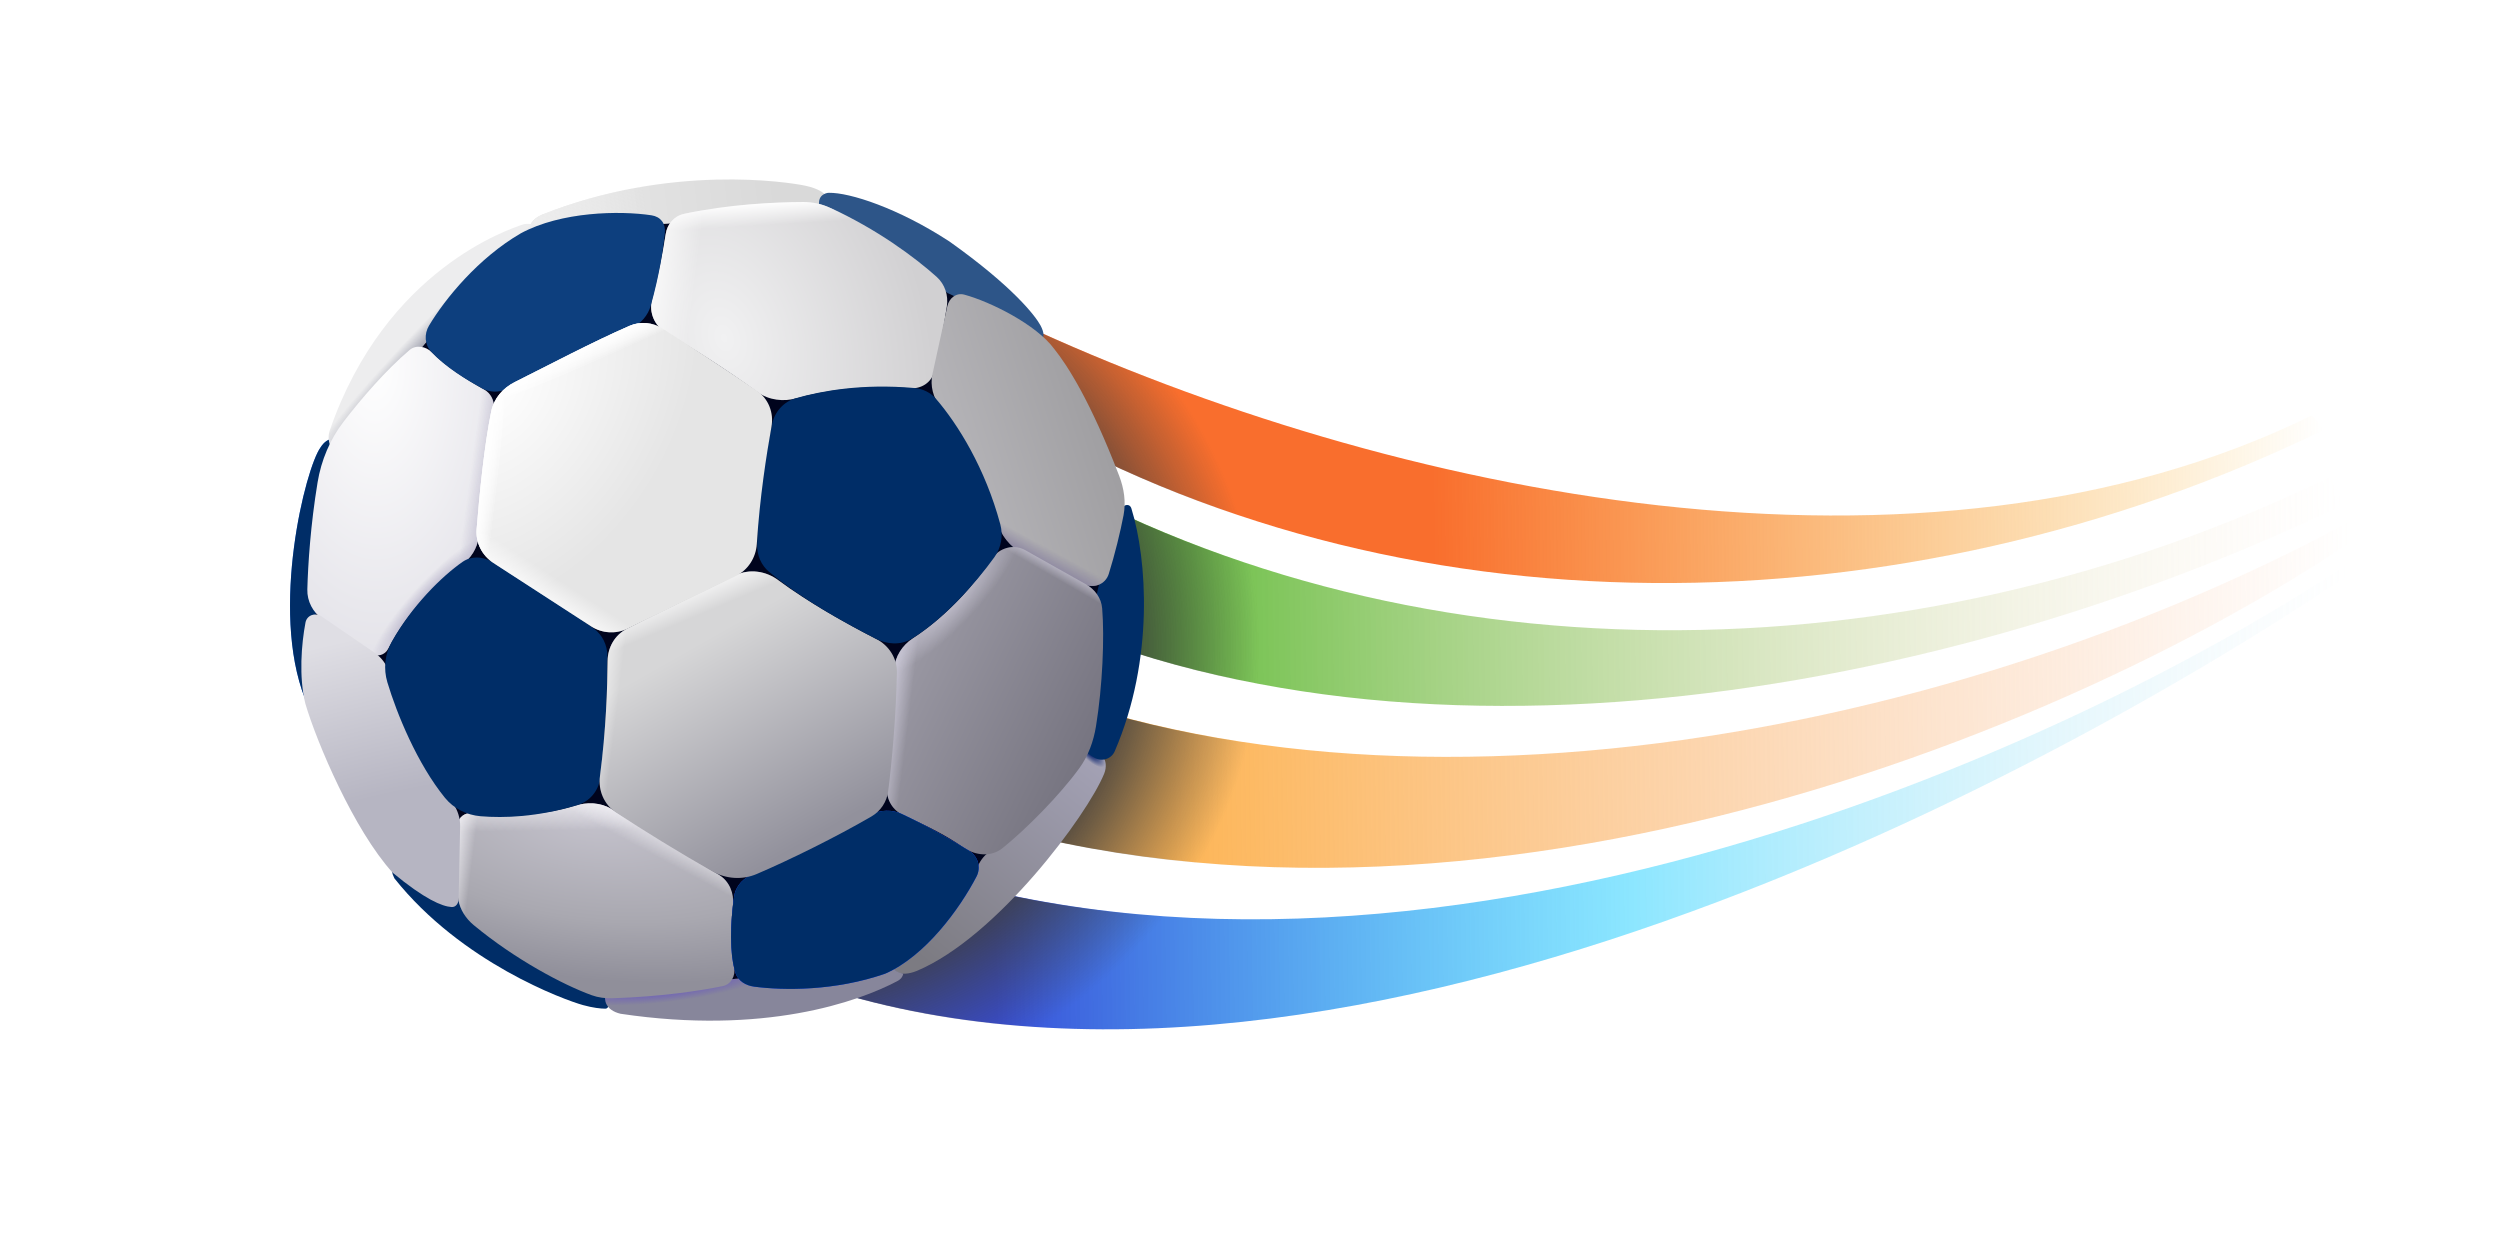
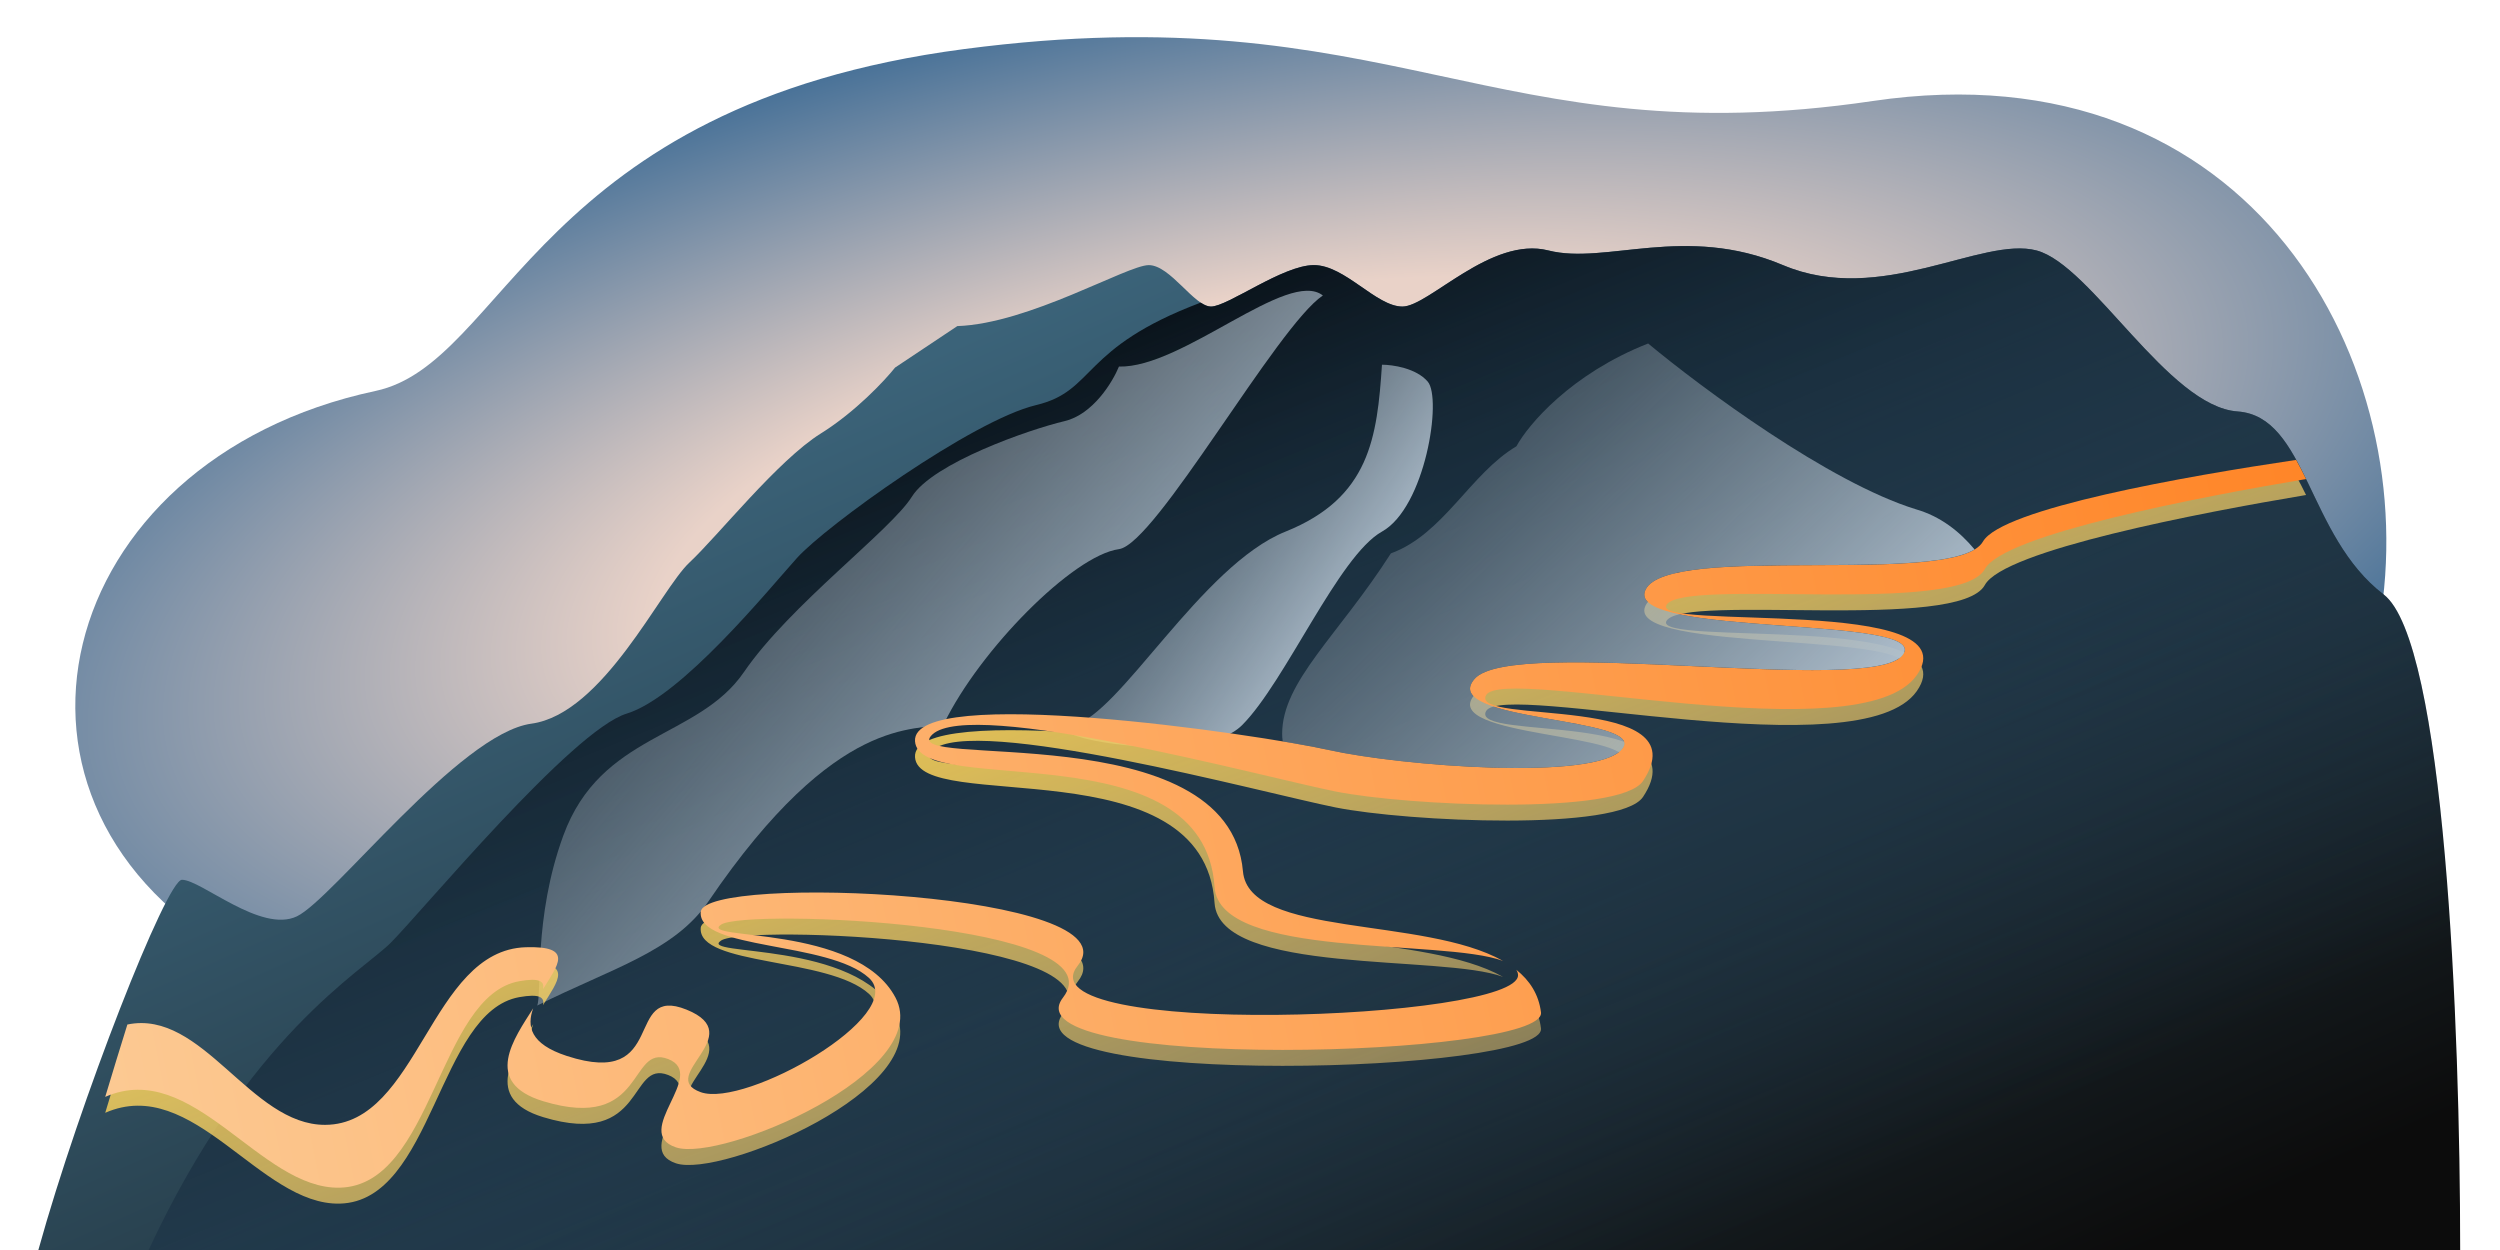
<svg xmlns="http://www.w3.org/2000/svg" viewBox="0 0 240 120" fill="none">
-   <path d="M97.896 31.01C133.475 47.543 184.613 58.209 221.917 39.888C222.099 40.053 222.295 40.26 222.499 40.505C222.686 40.732 222.878 40.991 223.069 41.281C182.531 60.97 133.849 61.378 96.929 39.416L97.896 31.01Z" fill="url(#paint0_linear_10625_35002)" />
-   <path d="M225.424 54.126C225.377 54.526 225.316 54.936 225.231 55.355C193.06 76.904 120.324 114.795 70.48 91.497L77.355 79.461C126.898 102.516 193.33 75.336 225.424 54.126Z" fill="url(#paint1_linear_10625_35002)" />
-   <path d="M97.479 43.946C134.399 65.908 183.081 65.5 223.619 45.812C224.085 46.518 224.543 47.41 224.894 48.47C184.531 67.93 129.174 76.725 92.324 55.339L97.479 43.946Z" fill="url(#paint2_linear_10625_35002)" />
-   <path d="M225.331 50.21C225.437 50.816 225.505 51.46 225.522 52.141C193.969 73.192 130.318 96.911 80.504 73.844L87.878 60.851C124.9 81.728 183.004 72.892 225.331 50.21Z" fill="url(#paint3_linear_10625_35002)" />
-   <path d="M225.239 55.376C193.068 76.925 120.332 114.817 70.488 91.519L77.362 79.485C126.905 102.539 193.338 75.36 225.433 54.15C225.385 54.549 225.324 54.958 225.239 55.376ZM225.338 50.233C225.445 50.839 225.515 51.482 225.532 52.162C193.979 73.213 130.326 96.936 80.512 73.869L87.886 60.874C124.907 81.752 183.011 72.914 225.338 50.233ZM97.487 43.972C134.407 65.934 183.092 65.522 223.63 45.834C224.096 46.54 224.551 47.434 224.901 48.493C184.539 67.952 129.184 76.748 92.335 55.362L97.487 43.972ZM97.906 31.032C133.484 47.566 184.622 58.233 221.926 39.911C222.108 40.077 222.304 40.284 222.508 40.529C222.694 40.755 222.888 41.014 223.08 41.304C182.542 60.993 133.857 61.4 96.937 39.438L97.906 31.032Z" fill="url(#paint4_radial_10625_35002)" />
-   <path d="M29.262 52.483C26.599 74.177 42.026 93.923 63.72 96.587C85.413 99.251 105.159 83.823 107.823 62.13C110.487 40.435 95.06 20.69 73.366 18.026C51.672 15.362 31.926 30.79 29.262 52.483Z" fill="#00041D" />
-   <path d="M77.328 17.832C78.563 18.101 79.088 18.52 79.197 18.695C78.696 18.965 78.65 19.579 78.689 19.852L64.106 21.475L50.848 22.236C50.79 21.717 50.969 21.056 52.048 20.604C64.355 15.678 75.785 17.496 77.328 17.832Z" fill="url(#paint5_linear_10625_35002)" />
-   <path d="M77.328 17.832C78.563 18.101 79.088 18.52 79.197 18.695C78.696 18.965 78.65 19.579 78.689 19.852L64.106 21.475L50.848 22.236C50.79 21.717 50.969 21.056 52.048 20.604C64.355 15.678 75.785 17.496 77.328 17.832Z" fill="url(#paint6_radial_10625_35002)" />
-   <path d="M105.998 74.281C106.283 73.584 106.104 73.058 106.033 72.907L104.352 72.299C101.47 75.317 95.56 81.444 94.97 81.8C94.38 82.157 93.996 82.851 93.877 83.153L85.641 92.65C85.73 93.116 86.329 93.88 88.011 93.209C95.723 89.962 104.377 78.25 105.998 74.281Z" fill="url(#paint7_linear_10625_35002)" />
-   <path d="M105.998 74.281C106.283 73.584 106.104 73.058 106.033 72.907L104.352 72.299C101.47 75.317 95.56 81.444 94.97 81.8C94.38 82.157 93.996 82.851 93.877 83.153L85.641 92.65C85.73 93.116 86.329 93.88 88.011 93.209C95.723 89.962 104.377 78.25 105.998 74.281Z" fill="url(#paint8_radial_10625_35002)" />
-   <path d="M99.89 31.244C100.271 31.954 100.174 32.307 100.137 32.408L90.983 28.139L78.655 19.738C78.463 18.759 79.273 18.506 79.573 18.51C81.565 18.475 86.232 19.974 91.152 23.187C97.274 27.534 99.414 30.357 99.89 31.244Z" fill="#2D5588" />
-   <path d="M58.374 96.406L58.031 95.559L38.081 82.517C37.7 82.771 37.35 83.305 37.86 84.319C44.3 92.423 54.221 96.006 55.966 96.488C56.932 96.755 57.66 96.831 58.108 96.833C58.331 96.834 58.458 96.613 58.374 96.406Z" fill="#002D67" />
-   <path d="M30.772 42.955C31.137 42.365 31.579 42.176 31.785 42.152L30.526 56.869L29.276 67.052C25.911 58.521 29.339 44.899 30.772 42.955Z" fill="url(#paint9_linear_10625_35002)" />
-   <path d="M30.772 42.955C31.137 42.365 31.579 42.176 31.785 42.152L30.526 56.869L29.276 67.052C25.911 58.521 29.339 44.899 30.772 42.955Z" fill="#002D67" />
-   <path d="M50.045 21.6C50.823 21.305 51.406 21.67 51.667 21.799L42.081 31.471L31.998 43.3C31.396 42.485 31.531 41.674 31.654 41.332C37.029 25.755 49.074 21.968 50.045 21.6Z" fill="#EDEDEE" />
-   <path d="M50.045 21.6C50.823 21.305 51.406 21.67 51.667 21.799L42.081 31.471L31.998 43.3C31.396 42.485 31.531 41.674 31.654 41.332C37.029 25.755 49.074 21.968 50.045 21.6Z" fill="url(#paint10_radial_10625_35002)" />
-   <path d="M107.014 72.119C110.836 63.262 110.104 53.624 108.616 48.819C108.421 48.188 107.64 48.517 107.461 49.153L105.54 55.989C105.324 56.756 105.195 57.544 105.155 58.34L104.446 72.346L105.003 72.705C105.718 73.164 106.677 72.9 107.014 72.119Z" fill="#002D67" />
-   <path d="M79.634 19.927C84.187 21.988 87.851 24.726 89.922 26.582C90.711 27.29 91.056 28.352 90.898 29.401C90.545 31.734 90.065 34.087 89.673 35.695C89.419 36.735 88.428 37.35 87.36 37.272C82.689 36.929 78.913 37.544 76.524 38.223C75.231 38.59 73.801 38.43 72.716 37.637C69.75 35.472 66.313 33.305 63.931 31.922C62.842 31.29 62.287 30.01 62.596 28.79C63.201 26.391 63.617 24.374 63.911 22.453C64.055 21.513 64.73 20.73 65.66 20.531C69.954 19.613 74.395 19.402 77.109 19.393C77.98 19.39 78.841 19.568 79.634 19.927Z" fill="url(#paint11_radial_10625_35002)" />
-   <path d="M79.634 19.927C84.187 21.988 87.851 24.726 89.922 26.582C90.711 27.29 91.056 28.352 90.898 29.401C90.545 31.734 90.065 34.087 89.673 35.695C89.419 36.735 88.428 37.35 87.36 37.272C82.689 36.929 78.913 37.544 76.524 38.223C75.231 38.59 73.801 38.43 72.716 37.637C69.75 35.472 66.313 33.305 63.931 31.922C62.842 31.29 62.287 30.01 62.596 28.79C63.201 26.391 63.617 24.374 63.911 22.453C64.055 21.513 64.73 20.73 65.66 20.531C69.954 19.613 74.395 19.402 77.109 19.393C77.98 19.39 78.841 19.568 79.634 19.927Z" fill="url(#paint12_linear_10625_35002)" />
-   <path d="M79.634 19.927C84.187 21.988 87.851 24.726 89.922 26.582C90.711 27.29 91.056 28.352 90.898 29.401C90.545 31.734 90.065 34.087 89.673 35.695C89.419 36.735 88.428 37.35 87.36 37.272C82.689 36.929 78.913 37.544 76.524 38.223C75.231 38.59 73.801 38.43 72.716 37.637C69.75 35.472 66.313 33.305 63.931 31.922C62.842 31.29 62.287 30.01 62.596 28.79C63.201 26.391 63.617 24.374 63.911 22.453C64.055 21.513 64.73 20.73 65.66 20.531C69.954 19.613 74.395 19.402 77.109 19.393C77.98 19.39 78.841 19.568 79.634 19.927Z" fill="url(#paint13_linear_10625_35002)" />
-   <path d="M107.447 45.695C104.722 38.568 102.463 35.055 101.198 33.488C99.476 31.147 95.071 28.965 92.576 28.286C91.799 28.074 91.115 28.618 90.942 29.404L89.515 35.917C89.271 37.029 89.587 38.181 90.276 39.087C93.247 42.995 94.916 47.513 95.696 50.078C96.09 51.371 96.954 52.493 98.161 53.101L104.056 56.066C104.993 56.538 106.129 56.099 106.442 55.097C107.026 53.23 107.557 51.054 107.861 49.46C108.103 48.192 107.908 46.901 107.447 45.695Z" fill="url(#paint14_linear_10625_35002)" />
-   <path d="M107.447 45.695C104.722 38.568 102.463 35.055 101.198 33.488C99.476 31.147 95.071 28.965 92.576 28.286C91.799 28.074 91.115 28.618 90.942 29.404L89.515 35.917C89.271 37.029 89.587 38.181 90.276 39.087C93.247 42.995 94.916 47.513 95.696 50.078C96.09 51.371 96.954 52.493 98.161 53.101L104.056 56.066C104.993 56.538 106.129 56.099 106.442 55.097C107.026 53.23 107.557 51.054 107.861 49.46C108.103 48.192 107.908 46.901 107.447 45.695Z" fill="url(#paint15_linear_10625_35002)" />
-   <path d="M59.568 97.321C73.333 99.377 82.388 96.182 86.162 94.175C86.578 93.963 86.712 93.597 86.712 93.462C86.177 93.377 85.863 93.102 85.794 92.996L70.584 93.969L58.159 95.49C57.984 95.924 58.071 96.962 59.568 97.321Z" fill="#87869B" />
-   <path d="M59.568 97.321C73.333 99.377 82.388 96.182 86.162 94.175C86.578 93.963 86.712 93.597 86.712 93.462C86.177 93.377 85.863 93.102 85.794 92.996L70.584 93.969L58.159 95.49C57.984 95.924 58.071 96.962 59.568 97.321Z" fill="url(#paint16_radial_10625_35002)" />
-   <path d="M45.942 51.576L47.395 39.182C47.481 38.444 47.097 37.733 46.447 37.374C43.926 35.98 42.38 34.75 41.459 33.822C40.882 33.241 39.939 33.071 39.316 33.601C37.005 35.565 34.664 38.295 32.987 40.478C31.678 42.181 30.837 44.188 30.488 46.307C29.82 50.362 29.57 54.12 29.504 56.583C29.473 57.724 30.039 58.789 30.972 59.446L35.621 62.724C36.173 63.113 36.943 62.897 37.252 62.296C39.321 58.282 42.278 55.696 44.322 54.228C45.2 53.596 45.816 52.651 45.942 51.576Z" fill="url(#paint17_radial_10625_35002)" />
-   <path d="M45.942 51.576L47.395 39.182C47.481 38.444 47.097 37.733 46.447 37.374C43.926 35.98 42.38 34.75 41.459 33.822C40.882 33.241 39.939 33.071 39.316 33.601C37.005 35.565 34.664 38.295 32.987 40.478C31.678 42.181 30.837 44.188 30.488 46.307C29.82 50.362 29.57 54.12 29.504 56.583C29.473 57.724 30.039 58.789 30.972 59.446L35.621 62.724C36.173 63.113 36.943 62.897 37.252 62.296C39.321 58.282 42.278 55.696 44.322 54.228C45.2 53.596 45.816 52.651 45.942 51.576Z" fill="url(#paint18_radial_10625_35002)" />
-   <path d="M45.942 51.576L47.395 39.182C47.481 38.444 47.097 37.733 46.447 37.374C43.926 35.98 42.38 34.75 41.459 33.822C40.882 33.241 39.939 33.071 39.316 33.601C37.005 35.565 34.664 38.295 32.987 40.478C31.678 42.181 30.837 44.188 30.488 46.307C29.82 50.362 29.57 54.12 29.504 56.583C29.473 57.724 30.039 58.789 30.972 59.446L35.621 62.724C36.173 63.113 36.943 62.897 37.252 62.296C39.321 58.282 42.278 55.696 44.322 54.228C45.2 53.596 45.816 52.651 45.942 51.576Z" fill="url(#paint19_linear_10625_35002)" />
-   <path d="M70.478 92.886C70.099 90.842 70.16 88.627 70.362 86.919C70.498 85.771 70.02 84.601 69.034 83.997L58.685 77.66C57.633 77.016 56.329 76.991 55.153 77.362C51.734 78.441 47.607 78.371 45.371 78.059C44.703 77.965 44.021 78.421 43.954 79.093C43.625 82.427 43.731 84.728 43.999 86.35C44.161 87.323 44.712 88.177 45.471 88.806C49.454 92.109 54.051 94.537 56.794 95.538C57.439 95.773 58.125 95.854 58.811 95.832C63.438 95.686 67.193 95.118 69.389 94.665C70.183 94.502 70.627 93.683 70.478 92.886Z" fill="url(#paint20_radial_10625_35002)" />
-   <path d="M70.478 92.886C70.099 90.842 70.16 88.627 70.362 86.919C70.498 85.771 70.02 84.601 69.034 83.997L58.685 77.66C57.633 77.016 56.329 76.991 55.153 77.362C51.734 78.441 47.607 78.371 45.371 78.059C44.703 77.965 44.021 78.421 43.954 79.093C43.625 82.427 43.731 84.728 43.999 86.35C44.161 87.323 44.712 88.177 45.471 88.806C49.454 92.109 54.051 94.537 56.794 95.538C57.439 95.773 58.125 95.854 58.811 95.832C63.438 95.686 67.193 95.118 69.389 94.665C70.183 94.502 70.627 93.683 70.478 92.886Z" fill="url(#paint21_linear_10625_35002)" />
-   <path d="M70.478 92.886C70.099 90.842 70.16 88.627 70.362 86.919C70.498 85.771 70.02 84.601 69.034 83.997L58.685 77.66C57.633 77.016 56.329 76.991 55.153 77.362C51.734 78.441 47.607 78.371 45.371 78.059C44.703 77.965 44.021 78.421 43.954 79.093C43.625 82.427 43.731 84.728 43.999 86.35C44.161 87.323 44.712 88.177 45.471 88.806C49.454 92.109 54.051 94.537 56.794 95.538C57.439 95.773 58.125 95.854 58.811 95.832C63.438 95.686 67.193 95.118 69.389 94.665C70.183 94.502 70.627 93.683 70.478 92.886Z" fill="url(#paint22_linear_10625_35002)" />
-   <path d="M70.478 92.886C70.099 90.842 70.16 88.627 70.362 86.919C70.498 85.771 70.02 84.601 69.034 83.997L58.685 77.66C57.633 77.016 56.329 76.991 55.153 77.362C51.734 78.441 47.607 78.371 45.371 78.059C44.703 77.965 44.021 78.421 43.954 79.093C43.625 82.427 43.731 84.728 43.999 86.35C44.161 87.323 44.712 88.177 45.471 88.806C49.454 92.109 54.051 94.537 56.794 95.538C57.439 95.773 58.125 95.854 58.811 95.832C63.438 95.686 67.193 95.118 69.389 94.665C70.183 94.502 70.627 93.683 70.478 92.886Z" fill="url(#paint23_linear_10625_35002)" />
-   <path d="M98.43 52.816L104.215 56.071C105.092 56.565 105.727 57.408 105.809 58.411C106.036 61.193 105.849 65.824 105.216 69.718C104.98 71.167 104.477 72.565 103.612 73.753C101.714 76.358 98.567 79.545 96.25 81.414C95.149 82.304 93.643 82.153 92.478 81.349C90.818 80.203 89.229 79.387 86.754 78.283C85.727 77.826 85.082 76.784 85.15 75.662L85.84 64.253C85.913 63.029 86.624 61.945 87.647 61.268C91.208 58.914 93.678 55.91 95.235 53.623C95.945 52.579 97.33 52.197 98.43 52.816Z" fill="url(#paint24_linear_10625_35002)" />
-   <path d="M98.43 52.816L104.215 56.071C105.092 56.565 105.727 57.408 105.809 58.411C106.036 61.193 105.849 65.824 105.216 69.718C104.98 71.167 104.477 72.565 103.612 73.753C101.714 76.358 98.567 79.545 96.25 81.414C95.149 82.304 93.643 82.153 92.478 81.349C90.818 80.203 89.229 79.387 86.754 78.283C85.727 77.826 85.082 76.784 85.15 75.662L85.84 64.253C85.913 63.029 86.624 61.945 87.647 61.268C91.208 58.914 93.678 55.91 95.235 53.623C95.945 52.579 97.33 52.197 98.43 52.816Z" fill="url(#paint25_linear_10625_35002)" />
-   <path d="M98.43 52.816L104.215 56.071C105.092 56.565 105.727 57.408 105.809 58.411C106.036 61.193 105.849 65.824 105.216 69.718C104.98 71.167 104.477 72.565 103.612 73.753C101.714 76.358 98.567 79.545 96.25 81.414C95.149 82.304 93.643 82.153 92.478 81.349C90.818 80.203 89.229 79.387 86.754 78.283C85.727 77.826 85.082 76.784 85.15 75.662L85.84 64.253C85.913 63.029 86.624 61.945 87.647 61.268C91.208 58.914 93.678 55.91 95.235 53.623C95.945 52.579 97.33 52.197 98.43 52.816Z" fill="url(#paint26_radial_10625_35002)" />
-   <path d="M98.43 52.816L104.215 56.071C105.092 56.565 105.727 57.408 105.809 58.411C106.036 61.193 105.849 65.824 105.216 69.718C104.98 71.167 104.477 72.565 103.612 73.753C101.714 76.358 98.567 79.545 96.25 81.414C95.149 82.304 93.643 82.153 92.478 81.349C90.818 80.203 89.229 79.387 86.754 78.283C85.727 77.826 85.082 76.784 85.15 75.662L85.84 64.253C85.913 63.029 86.624 61.945 87.647 61.268C91.208 58.914 93.678 55.91 95.235 53.623C95.945 52.579 97.33 52.197 98.43 52.816Z" fill="url(#paint27_linear_10625_35002)" />
-   <path d="M37.374 64.564C39.153 69.877 41.873 74.66 43.524 77.168C43.95 77.814 44.19 78.568 44.174 79.341L44.03 86.302C44.022 86.714 43.767 87.102 43.355 87.076C42.443 87.019 40.776 86.33 37.704 83.789C33.988 79.7 30.413 71.289 29.313 67.546C28.678 64.988 28.935 61.832 29.326 59.767C29.46 59.057 30.269 58.765 30.865 59.173L35.959 62.661C36.628 63.12 37.116 63.794 37.374 64.564Z" fill="url(#paint28_radial_10625_35002)" />
-   <path d="M47.203 53.915C50.382 55.725 54.659 58.61 57.002 60.338C57.831 60.949 58.3 61.916 58.303 62.946C58.316 67.38 58.01 71.837 57.606 74.753C57.438 75.961 56.584 76.951 55.415 77.297C51.538 78.447 48.386 78.544 46.149 78.36C44.807 78.249 43.556 77.626 42.708 76.58C40.059 73.318 38.095 68.53 37.187 65.498C36.797 64.194 36.945 62.796 37.611 61.609C39.55 58.153 42.415 55.325 44.404 53.941C45.242 53.359 46.316 53.411 47.203 53.915Z" fill="#002D67" />
-   <path d="M86.582 78.144C88.988 79.282 91.384 80.654 93.026 81.669C93.876 82.193 94.207 83.254 93.748 84.14C92.134 87.247 88.833 91.782 84.983 93.47C80.173 95.144 75.251 95.091 72.403 94.719C71.612 94.615 70.875 94.192 70.621 93.435C69.993 91.565 70.128 88.476 70.468 86.088C70.591 85.22 71.157 84.488 71.94 84.093L83.593 78.21C84.53 77.737 85.632 77.695 86.582 78.144Z" fill="url(#paint29_radial_10625_35002)" />
-   <path d="M86.582 78.144C88.988 79.282 91.384 80.654 93.026 81.669C93.876 82.193 94.207 83.254 93.748 84.14C92.134 87.247 88.833 91.782 84.983 93.47C80.173 95.144 75.251 95.091 72.403 94.719C71.612 94.615 70.875 94.192 70.621 93.435C69.993 91.565 70.128 88.476 70.468 86.088C70.591 85.22 71.157 84.488 71.94 84.093L83.593 78.21C84.53 77.737 85.632 77.695 86.582 78.144Z" fill="#002D67" />
-   <path d="M74.722 55.698C77.542 57.796 81.331 59.916 84.118 61.34C85.336 61.963 86.134 63.199 86.106 64.567C86.016 68.903 85.611 73.284 85.264 75.966C85.133 76.98 84.539 77.868 83.656 78.382C80.289 80.342 75.824 82.547 72.644 83.906C71.257 84.499 69.683 84.384 68.371 83.641C65.355 81.932 61.778 79.736 59.123 77.986C57.979 77.232 57.418 75.871 57.597 74.513C58.183 70.07 58.309 65.979 58.331 63.439C58.343 62.138 59.04 60.942 60.201 60.354C62.924 58.975 67.353 56.833 70.611 55.231C71.942 54.577 73.533 54.813 74.722 55.698Z" fill="url(#paint30_linear_10625_35002)" />
-   <path d="M74.722 55.698C77.542 57.796 81.331 59.916 84.118 61.34C85.336 61.963 86.134 63.199 86.106 64.567C86.016 68.903 85.611 73.284 85.264 75.966C85.133 76.98 84.539 77.868 83.656 78.382C80.289 80.342 75.824 82.547 72.644 83.906C71.257 84.499 69.683 84.384 68.371 83.641C65.355 81.932 61.778 79.736 59.123 77.986C57.979 77.232 57.418 75.871 57.597 74.513C58.183 70.07 58.309 65.979 58.331 63.439C58.343 62.138 59.04 60.942 60.201 60.354C62.924 58.975 67.353 56.833 70.611 55.231C71.942 54.577 73.533 54.813 74.722 55.698Z" fill="url(#paint31_linear_10625_35002)" />
-   <path d="M74.722 55.698C77.542 57.796 81.331 59.916 84.118 61.34C85.336 61.963 86.134 63.199 86.106 64.567C86.016 68.903 85.611 73.284 85.264 75.966C85.133 76.98 84.539 77.868 83.656 78.382C80.289 80.342 75.824 82.547 72.644 83.906C71.257 84.499 69.683 84.384 68.371 83.641C65.355 81.932 61.778 79.736 59.123 77.986C57.979 77.232 57.418 75.871 57.597 74.513C58.183 70.07 58.309 65.979 58.331 63.439C58.343 62.138 59.04 60.942 60.201 60.354C62.924 58.975 67.353 56.833 70.611 55.231C71.942 54.577 73.533 54.813 74.722 55.698Z" fill="url(#paint32_linear_10625_35002)" />
-   <path d="M96.026 50.323C94.584 44.946 91.947 40.712 89.848 38.281C89.328 37.678 88.586 37.321 87.793 37.251C82.711 36.799 78.846 37.538 76.405 38.225C75.226 38.557 74.359 39.546 74.107 40.745C72.944 46.284 72.728 49.698 72.686 52.33C72.67 53.315 73.076 54.266 73.832 54.897C76.935 57.489 80.788 59.62 84.03 61.297C85.141 61.871 86.461 61.967 87.528 61.317C90.529 59.489 93.623 56.049 95.464 53.486C96.121 52.571 96.318 51.411 96.026 50.323Z" fill="#002D67" />
-   <path d="M62.47 29.348C63.315 26.356 63.685 23.824 63.828 22.348C63.915 21.457 63.425 20.802 62.54 20.668C59.512 20.209 53.872 20.299 49.997 22.399C45.909 24.775 42.727 28.68 41.187 31.258C40.703 32.07 40.761 33.092 41.406 33.783C42.787 35.261 44.758 36.443 46.233 37.263C46.997 37.688 47.923 37.705 48.709 37.321L60.669 31.468C61.54 31.042 62.207 30.281 62.47 29.348Z" fill="#0D3F7E" />
-   <path d="M72.652 52.233C72.942 47.667 73.59 43.61 74.062 40.959C74.297 39.639 73.785 38.299 72.685 37.533C70.115 35.745 66.26 33.239 63.622 31.554C62.669 30.945 61.482 30.827 60.445 31.279C56.956 32.798 52.667 35.054 49.413 36.683C48.277 37.252 47.41 38.259 47.156 39.505C46.469 42.883 46.023 47.5 45.755 50.792C45.65 52.088 46.272 53.333 47.363 54.04L56.756 60.13C57.802 60.809 59.128 60.891 60.25 60.346L70.618 55.31C71.804 54.734 72.568 53.549 72.652 52.233Z" fill="url(#paint33_radial_10625_35002)" />
-   <path d="M72.652 52.233C72.942 47.667 73.59 43.61 74.062 40.959C74.297 39.639 73.785 38.299 72.685 37.533C70.115 35.745 66.26 33.239 63.622 31.554C62.669 30.945 61.482 30.827 60.445 31.279C56.956 32.798 52.667 35.054 49.413 36.683C48.277 37.252 47.41 38.259 47.156 39.505C46.469 42.883 46.023 47.5 45.755 50.792C45.65 52.088 46.272 53.333 47.363 54.04L56.756 60.13C57.802 60.809 59.128 60.891 60.25 60.346L70.618 55.31C71.804 54.734 72.568 53.549 72.652 52.233Z" fill="url(#paint34_linear_10625_35002)" />
-   <path d="M72.652 52.233C72.942 47.667 73.59 43.61 74.062 40.959C74.297 39.639 73.785 38.299 72.685 37.533C70.115 35.745 66.26 33.239 63.622 31.554C62.669 30.945 61.482 30.827 60.445 31.279C56.956 32.798 52.667 35.054 49.413 36.683C48.277 37.252 47.41 38.259 47.156 39.505C46.469 42.883 46.023 47.5 45.755 50.792C45.65 52.088 46.272 53.333 47.363 54.04L56.756 60.13C57.802 60.809 59.128 60.891 60.25 60.346L70.618 55.31C71.804 54.734 72.568 53.549 72.652 52.233Z" fill="url(#paint35_linear_10625_35002)" />
-   <path d="M72.652 52.233C72.942 47.667 73.59 43.61 74.062 40.959C74.297 39.639 73.785 38.299 72.685 37.533C70.115 35.745 66.26 33.239 63.622 31.554C62.669 30.945 61.482 30.827 60.445 31.279C56.956 32.798 52.667 35.054 49.413 36.683C48.277 37.252 47.41 38.259 47.156 39.505C46.469 42.883 46.023 47.5 45.755 50.792C45.65 52.088 46.272 53.333 47.363 54.04L56.756 60.13C57.802 60.809 59.128 60.891 60.25 60.346L70.618 55.31C71.804 54.734 72.568 53.549 72.652 52.233Z" fill="url(#paint36_linear_10625_35002)" />
-   <path d="M72.652 52.233C72.942 47.667 73.59 43.61 74.062 40.959C74.297 39.639 73.785 38.299 72.685 37.533C70.115 35.745 66.26 33.239 63.622 31.554C62.669 30.945 61.482 30.827 60.445 31.279C56.956 32.798 52.667 35.054 49.413 36.683C48.277 37.252 47.41 38.259 47.156 39.505C46.469 42.883 46.023 47.5 45.755 50.792C45.65 52.088 46.272 53.333 47.363 54.04L56.756 60.13C57.802 60.809 59.128 60.891 60.25 60.346L70.618 55.31C71.804 54.734 72.568 53.549 72.652 52.233Z" fill="url(#paint37_linear_10625_35002)" />
-   <path d="M72.652 52.233C72.942 47.667 73.59 43.61 74.062 40.959C74.297 39.639 73.785 38.299 72.685 37.533C70.115 35.745 66.26 33.239 63.622 31.554C62.669 30.945 61.482 30.827 60.445 31.279C56.956 32.798 52.667 35.054 49.413 36.683C48.277 37.252 47.41 38.259 47.156 39.505C46.469 42.883 46.023 47.5 45.755 50.792C45.65 52.088 46.272 53.333 47.363 54.04L56.756 60.13C57.802 60.809 59.128 60.891 60.25 60.346L70.618 55.31C71.804 54.734 72.568 53.549 72.652 52.233Z" fill="url(#paint38_linear_10625_35002)" />
+   <path d="M23.165 91.96C89.993 80.689 220.813 103.233 228.404 59.969C232.756 35.158 216.355 4.295 179.794 9.696C143.234 15.098 133.678 -0.69 92.548 4.711C51.417 10.112 48.585 34.857 36.045 37.532C4.885 44.179 -3.424 77.416 23.165 91.96Z" fill="url(#paint0_radial_10617_1413)" />
+   <path d="M17.467 84.459C15.996 84.459 7.665 105.637 3.683 119.998H236.176C236.176 98.378 234.705 61.558 228.824 57.062C221.473 51.443 221.473 39.969 214.81 39.501C208.148 39.032 200.796 25.451 195.512 24.046C190.228 22.641 180.58 29.432 171.16 25.451C161.741 21.47 154.16 25.451 148.646 24.046C143.133 22.641 137.16 29.432 134.632 29.432C132.105 29.432 129.119 25.451 126.132 25.451C123.146 25.451 117.862 29.432 116.254 29.432C114.645 29.432 112.348 25.451 110.28 25.451C108.213 25.451 98.794 31.071 91.902 31.305L85.928 35.286C84.933 36.535 82.115 39.547 78.807 41.608C74.671 44.184 68.928 51.443 66.171 54.018C63.414 56.594 57.901 68.536 51.009 69.473C44.117 70.41 31.941 86.332 28.495 87.972C25.049 89.611 19.305 84.459 17.467 84.459Z" fill="url(#paint1_linear_10617_1413)" />
+   <path d="M148.648 24.043C154.162 25.448 161.743 21.468 171.162 25.449C180.581 29.43 190.23 22.638 195.514 24.043C200.797 25.448 208.148 39.027 214.809 39.498C221.472 39.966 221.475 51.443 228.827 57.062C234.707 61.564 236.178 98.378 236.178 119.997H14.27C23.844 99.4 34.797 93.227 37.514 90.502C40.582 87.423 54.902 70.119 60.162 68.506C65.423 66.892 73.748 56.63 76.524 53.551C79.3 50.473 93.328 40.356 99.465 38.889C105.225 37.514 103.648 33.426 115.268 29.05C115.618 29.284 115.948 29.429 116.255 29.429C117.863 29.429 123.148 25.449 126.135 25.449C129.121 25.45 132.108 29.429 134.635 29.429C137.163 29.426 143.135 22.638 148.648 24.043Z" fill="url(#paint2_linear_10617_1413)" />
+   <path d="M107.419 35.19C113.523 35.35 123.649 25.747 126.995 28.366C122.578 31.321 110.953 52.233 107.419 52.717C103.002 53.321 94.035 62.417 90.622 69.468C88.052 70.32 80.424 68.274 68.017 86.522C64.725 91.363 58.666 92.973 51.571 96.532C52.04 95.391 51.188 88.109 54.079 80.212C57.693 70.341 66.999 70.969 71.416 64.522C75.833 58.075 85.534 50.904 87.542 47.68C89.55 44.457 98.785 41.234 102.198 40.428C104.929 39.783 106.817 36.667 107.419 35.19Z" fill="url(#paint3_linear_10617_1413)" />
+   <path d="M123.412 51.033C131.51 47.783 132.205 41.978 132.669 35.012C133.671 35.012 135.954 35.337 137.064 36.638C138.453 38.263 136.833 48.711 132.669 51.033C128.504 53.355 123.412 65.428 119.248 69.607C115.083 73.787 98.653 70.536 103.05 69.607C107.446 68.678 115.314 54.283 123.412 51.033Z" fill="url(#paint4_linear_10617_1413)" />
+   <path d="M50.472 92.466C55.143 92.323 53.536 94.196 52.126 96.495C52.301 95.728 51.794 95.382 49.859 95.724C42.049 97.111 41.589 115.315 32.632 115.547C24.967 115.744 18.555 103.119 10.101 106.83C10.822 104.427 11.54 102.083 12.228 99.884C19.454 98.383 24.037 109.547 31.221 109.516C40.183 109.476 41.29 92.748 50.472 92.466ZM67.27 89.072C67.591 85.391 109.129 87.203 103.467 94.228C97.81 101.252 145.854 99.516 145.732 95.134C145.726 94.949 145.663 94.781 145.56 94.624C146.851 95.655 147.716 96.977 147.936 98.717C148.469 103.067 96.538 104.45 102.043 97.306C107.557 90.16 71.612 88.721 69.231 90.288C66.854 91.855 82.223 90.18 85.971 97.306C89.715 104.433 69.215 113.126 64.895 111.68C60.579 110.233 67.988 104.707 64.151 103.202C60.309 101.697 62.035 110.245 52.157 107.249C46.238 105.454 49.39 101.169 51.188 98.325C50.565 100.031 50.873 101.745 54.407 102.9C64.217 106.105 59.828 96.001 65.909 98.456C71.989 100.911 62.986 104.84 67.27 106.379C71.558 107.917 87.274 98.959 83.424 95.413C79.563 91.87 66.966 92.752 67.27 89.072ZM220.43 45.681C220.751 46.264 221.068 46.879 221.381 47.52C211.055 49.25 192.35 52.845 190.547 56.16C188.089 60.67 161.839 57 160.01 59.563C158.196 62.125 189.359 58.669 184.016 66.342C178.668 74.011 144.32 65.336 142.667 68.262C141.032 71.19 163.384 67.992 157.73 76.505C155.51 79.839 135.09 78.893 128.199 77.511C121.303 76.126 93.314 68.522 89.513 72.034C85.723 75.544 117.998 69.973 119.324 85.182C119.881 91.554 136.677 89.473 144.294 93.782C138.491 91.603 117.058 93.657 116.597 86.683C115.596 71.448 88.193 78.219 87.841 72.683C87.499 67.142 120.714 72.001 127.577 73.531C134.437 75.061 153.201 76.54 155.724 73.432C158.243 70.322 137.93 70.863 141.558 66.702C145.192 62.541 179.549 68.333 182.637 64.435C185.714 60.536 155.825 62.763 157.96 58.161C160.106 53.56 187.801 57.976 190.362 53.523C192.179 50.344 209.913 47.241 220.43 45.681Z" fill="url(#paint5_linear_10617_1413)" />
+   <path d="M50.472 90.935C55.143 90.792 53.536 92.666 52.126 94.965C52.301 94.198 51.794 93.851 49.859 94.194C42.049 95.581 41.589 113.785 32.632 114.017C24.967 114.214 18.555 101.588 10.101 105.3C10.822 102.897 11.54 100.553 12.228 98.354C19.454 96.853 24.037 108.017 31.221 107.986C40.183 107.946 41.29 91.217 50.472 90.935ZM67.27 87.541C67.591 83.861 109.129 85.672 103.467 92.698C97.81 99.722 145.854 97.986 145.732 93.603C145.726 93.419 145.663 93.251 145.56 93.094C146.851 94.125 147.716 95.446 147.936 97.187C148.469 101.537 96.538 102.92 102.043 95.776C107.557 88.63 71.612 87.19 69.231 88.758C66.854 90.325 82.223 88.65 85.971 95.776C89.715 102.903 69.215 111.595 64.895 110.149C60.579 108.702 67.988 103.177 64.151 101.671C60.309 100.167 62.035 108.715 52.157 105.719C46.238 103.923 49.39 99.638 51.188 96.795C50.565 98.501 50.873 100.215 54.407 101.369C64.217 104.575 59.828 94.47 65.909 96.925C71.989 99.38 62.986 103.31 67.27 104.849C71.558 106.386 87.274 97.428 83.424 93.883C79.563 90.34 66.966 91.222 67.27 87.541ZM220.43 44.15C220.751 44.734 221.068 45.348 221.381 45.989C211.055 47.72 192.35 51.315 190.547 54.63C188.089 59.14 161.839 55.469 160.01 58.033C158.196 60.595 189.359 57.139 184.016 64.811C178.668 72.481 144.32 63.805 142.667 66.731C141.032 69.66 163.384 66.461 157.73 74.975C155.51 78.308 135.09 77.363 128.199 75.98C121.303 74.596 93.314 66.991 89.513 70.504C85.723 74.014 117.998 68.442 119.324 83.652C119.881 90.023 136.677 87.943 144.294 92.251C138.491 90.073 117.058 92.126 116.597 85.153C115.596 69.917 88.193 76.688 87.841 71.153C87.499 65.612 120.714 70.47 127.577 72.001C134.437 73.53 153.201 75.01 155.724 71.901C158.243 68.792 137.93 69.333 141.558 65.172C145.192 61.011 179.549 66.803 182.637 62.905C185.714 59.006 155.825 61.233 157.96 56.631C160.106 52.029 187.801 56.446 190.362 51.993C192.179 48.814 209.913 45.711 220.43 44.15Z" fill="url(#paint6_linear_10617_1413)" />
+   <path d="M158.221 32.975C163.308 37.205 175.569 46.311 183.921 48.89C186.259 49.56 188.107 51.001 189.56 52.748C184.312 55.904 159.973 52.327 157.964 56.629C155.822 61.233 185.717 59.003 182.641 62.903C179.56 66.803 145.198 61.009 141.562 65.17C137.93 69.332 158.246 68.79 155.729 71.899C153.209 75.009 134.443 73.533 127.581 72.003C126.591 71.782 125.05 71.492 123.141 71.173C123.105 70.926 123.088 70.684 123.087 70.448C123.087 65.411 128.506 60.978 133.526 53.122C138.546 51.309 141.157 45.464 145.574 42.845C146.712 40.763 150.834 35.876 158.221 32.975Z" fill="url(#paint7_linear_10617_1413)" />
  <defs>
-     <linearGradient id="paint0_linear_10625_35002" x1="97.006" y1="44.435" x2="223.09" y2="42.551" gradientUnits="userSpaceOnUse">
-       <stop offset="0.321" stop-color="#F96E2D" />
-       <stop offset="1" stop-color="#F7A600" stop-opacity="0" />
+     <radialGradient id="paint0_radial_10617_1413" cx="0" cy="0" r="1" gradientUnits="userSpaceOnUse" gradientTransform="translate(118.159 50.4112) rotate(78.5342) scale(52.9902 140.452)">
+       <stop offset="0.402" stop-color="#E9D2C8" />
+       <stop offset="1" stop-color="#3F6C95" />
+     </radialGradient>
+     <linearGradient id="paint1_linear_10617_1413" x1="80.635" y1="37.822" x2="131.898" y2="152.88" gradientUnits="userSpaceOnUse">
+       <stop stop-color="#3B6379" />
+       <stop offset="1" stop-color="#0C0C0C" />
    </linearGradient>
-     <linearGradient id="paint1_linear_10625_35002" x1="70.277" y1="77.905" x2="225.745" y2="75.582" gradientUnits="userSpaceOnUse">
-       <stop offset="0.161" stop-color="#384DD8" />
-       <stop offset="0.555" stop-color="#00C8FF" stop-opacity="0.45" />
-       <stop offset="1" stop-color="#B6D9E8" stop-opacity="0" />
+     <linearGradient id="paint2_linear_10617_1413" x1="84.943" y1="36.788" x2="125.02" y2="135.284" gradientUnits="userSpaceOnUse">
+       <stop stop-color="#070E14" />
+       <stop offset="1" stop-color="#2B557A" stop-opacity="0" />
    </linearGradient>
-     <linearGradient id="paint2_linear_10625_35002" x1="92.933" y1="55.319" x2="224.967" y2="53.346" gradientUnits="userSpaceOnUse">
-       <stop stop-color="#30AC06" />
-       <stop offset="1" stop-color="#FDD9BF" stop-opacity="0" />
+     <linearGradient id="paint3_linear_10617_1413" x1="113.168" y1="77.305" x2="50.032" y2="24.193" gradientUnits="userSpaceOnUse">
+       <stop stop-color="#B1C1CF" />
+       <stop offset="1" stop-color="#6F7C87" stop-opacity="0" />
    </linearGradient>
-     <linearGradient id="paint3_linear_10625_35002" x1="80.419" y1="68.196" x2="225.729" y2="66.025" gradientUnits="userSpaceOnUse">
-       <stop offset="0.218" stop-color="#FDB555" />
-       <stop offset="1" stop-color="#F7B187" stop-opacity="0" />
+     <linearGradient id="paint4_linear_10617_1413" x1="131.896" y1="59.276" x2="97.333" y2="35.334" gradientUnits="userSpaceOnUse">
+       <stop stop-color="#B1C1CF" />
+       <stop offset="1" stop-color="#6F7C87" stop-opacity="0" />
    </linearGradient>
-     <radialGradient id="paint4_radial_10625_35002" cx="0" cy="0" r="1" gradientUnits="userSpaceOnUse" gradientTransform="translate(70.4883 61.4469) rotate(2.8083) scale(71.1821 64.32)">
-       <stop offset="0.498" stop-color="#3D3D3D" />
-       <stop offset="0.71" stop-color="#3D3D3D" stop-opacity="0" />
-     </radialGradient>
-     <linearGradient id="paint5_linear_10625_35002" x1="56.101" y1="20.955" x2="74.8" y2="18.765" gradientUnits="userSpaceOnUse">
-       <stop stop-color="#E6E6E6" />
-       <stop offset="1" stop-color="#D9D9D9" />
+     <linearGradient id="paint5_linear_10617_1413" x1="212.289" y1="144.328" x2="168.035" y2="23.397" gradientUnits="userSpaceOnUse">
+       <stop stop-color="#FCCE9A" stop-opacity="0" />
+       <stop offset="1" stop-color="#FFD650" />
    </linearGradient>
-     <radialGradient id="paint6_radial_10625_35002" cx="0" cy="0" r="1" gradientUnits="userSpaceOnUse" gradientTransform="translate(51.3344 20.8572) rotate(-7.59918) scale(10.752 38.9412)">
-       <stop stop-color="#EDEDED" />
-       <stop offset="1" stop-color="#EDEDED" stop-opacity="0" />
-     </radialGradient>
-     <linearGradient id="paint7_linear_10625_35002" x1="88.314" y1="91.882" x2="104.095" y2="72.267" gradientUnits="userSpaceOnUse">
-       <stop stop-color="#7C7B82" />
-       <stop offset="1" stop-color="#A3A1B4" />
+     <linearGradient id="paint6_linear_10617_1413" x1="-7.533" y1="95.271" x2="223.979" y2="49.07" gradientUnits="userSpaceOnUse">
+       <stop stop-color="#FCCE9A" />
+       <stop offset="1" stop-color="#FF8527" />
    </linearGradient>
-     <radialGradient id="paint8_radial_10625_35002" cx="0" cy="0" r="1" gradientUnits="userSpaceOnUse" gradientTransform="translate(104.61 72.0867) rotate(46.6743) scale(2.02774 0.77753)">
-       <stop offset="0.267" stop-color="#07216D" />
-       <stop offset="1" stop-color="#07216D" stop-opacity="0" />
-     </radialGradient>
-     <linearGradient id="paint9_linear_10625_35002" x1="26.958" y1="54.164" x2="30.801" y2="54.636" gradientUnits="userSpaceOnUse">
-       <stop offset="0.775" stop-color="#5193FF" />
-       <stop offset="1" stop-color="#125DCE" />
-     </linearGradient>
-     <radialGradient id="paint10_radial_10625_35002" cx="0" cy="0" r="1" gradientUnits="userSpaceOnUse" gradientTransform="translate(40.5504 33.4466) rotate(-136.569) scale(1.62683 16.7888)">
-       <stop stop-color="#A2A4B1" />
-       <stop offset="1" stop-color="#A2A4B1" stop-opacity="0" />
-     </radialGradient>
-     <radialGradient id="paint11_radial_10625_35002" cx="0" cy="0" r="1" gradientUnits="userSpaceOnUse" gradientTransform="translate(69.5091 32.4505) rotate(-17.0202) scale(19.4977 27.9182)">
-       <stop stop-color="#F1F1F2" />
-       <stop offset="1" stop-color="#D1D0D2" />
-     </radialGradient>
-     <linearGradient id="paint12_linear_10625_35002" x1="69.997" y1="19.65" x2="70.121" y2="21.81" gradientUnits="userSpaceOnUse">
-       <stop stop-color="white" />
-       <stop offset="1" stop-color="white" stop-opacity="0" />
-     </linearGradient>
-     <linearGradient id="paint13_linear_10625_35002" x1="61.254" y1="27.317" x2="66.634" y2="27.977" gradientUnits="userSpaceOnUse">
-       <stop stop-color="white" />
-       <stop offset="1" stop-color="white" stop-opacity="0" />
-     </linearGradient>
-     <linearGradient id="paint14_linear_10625_35002" x1="104.944" y1="39.094" x2="89.931" y2="43.948" gradientUnits="userSpaceOnUse">
-       <stop stop-color="#A09FA2" />
-       <stop offset="1" stop-color="#B7B6BA" />
-     </linearGradient>
-     <linearGradient id="paint15_linear_10625_35002" x1="100.234" y1="54.651" x2="101.178" y2="52.915" gradientUnits="userSpaceOnUse">
-       <stop stop-color="#847D9D" />
-       <stop offset="1" stop-color="#847D9D" stop-opacity="0" />
-     </linearGradient>
-     <radialGradient id="paint16_radial_10625_35002" cx="0" cy="0" r="1" gradientUnits="userSpaceOnUse" gradientTransform="translate(63.9043 94.3674) rotate(83.3287) scale(1.84281 10.0478)">
-       <stop offset="0.417" stop-color="#6C5DBB" />
-       <stop offset="1" stop-color="#6C5DBB" stop-opacity="0" />
-     </radialGradient>
-     <radialGradient id="paint17_radial_10625_35002" cx="0" cy="0" r="1" gradientUnits="userSpaceOnUse" gradientTransform="translate(35.9102 34.8194) rotate(89.0025) scale(28.6279 14.802)">
-       <stop stop-color="white" />
-       <stop offset="1" stop-color="#E4E3E9" />
-     </radialGradient>
-     <radialGradient id="paint18_radial_10625_35002" cx="0" cy="0" r="1" gradientUnits="userSpaceOnUse" gradientTransform="translate(41.2566 57.9549) rotate(132.154) scale(8.40507 1.92425)">
-       <stop stop-color="#A49FBD" />
-       <stop offset="1" stop-color="#A49FBD" stop-opacity="0" />
-     </radialGradient>
-     <linearGradient id="paint19_linear_10625_35002" x1="48.897" y1="46.557" x2="45.06" y2="46.037" gradientUnits="userSpaceOnUse">
-       <stop stop-color="#A49FBD" />
-       <stop offset="1" stop-color="#A49FBD" stop-opacity="0" />
-     </linearGradient>
-     <radialGradient id="paint20_radial_10625_35002" cx="0" cy="0" r="1" gradientUnits="userSpaceOnUse" gradientTransform="translate(57.1845 78.4082) rotate(96.0998) scale(15.604 34.3614)">
-       <stop stop-color="#C4C2CC" />
-       <stop offset="0.635" stop-color="#A9A8B0" />
-       <stop offset="1" stop-color="#908F9A" />
-     </radialGradient>
-     <linearGradient id="paint21_linear_10625_35002" x1="50.069" y1="77.126" x2="50.117" y2="79.77" gradientUnits="userSpaceOnUse">
-       <stop stop-color="#F8F7FB" stop-opacity="0.66" />
-       <stop offset="1" stop-color="#F8F7FB" stop-opacity="0" />
-     </linearGradient>
-     <linearGradient id="paint22_linear_10625_35002" x1="43.503" y1="84.537" x2="45.088" y2="84.731" gradientUnits="userSpaceOnUse">
-       <stop stop-color="#F8F7FB" stop-opacity="0.66" />
-       <stop offset="1" stop-color="#F8F7FB" stop-opacity="0" />
-     </linearGradient>
-     <linearGradient id="paint23_linear_10625_35002" x1="63.22" y1="79.619" x2="62.084" y2="81.722" gradientUnits="userSpaceOnUse">
-       <stop stop-color="#F8F7FB" stop-opacity="0.66" />
-       <stop offset="1" stop-color="#F8F7FB" stop-opacity="0" />
-     </linearGradient>
-     <linearGradient id="paint24_linear_10625_35002" x1="85.903" y1="62.74" x2="104.966" y2="72.005" gradientUnits="userSpaceOnUse">
-       <stop stop-color="#9C9AA5" />
-       <stop offset="1" stop-color="#767480" />
-     </linearGradient>
-     <linearGradient id="paint25_linear_10625_35002" x1="85.501" y1="66.007" x2="87.58" y2="66.262" gradientUnits="userSpaceOnUse">
-       <stop stop-color="#E2DFF0" stop-opacity="0.66" />
-       <stop offset="1" stop-color="#E2DFF0" stop-opacity="0" />
-     </linearGradient>
-     <radialGradient id="paint26_radial_10625_35002" cx="0" cy="0" r="1" gradientUnits="userSpaceOnUse" gradientTransform="translate(91.107 57.3934) rotate(43.2538) scale(2.70057 9.82952)">
-       <stop stop-color="#E2DFF0" stop-opacity="0.66" />
-       <stop offset="1" stop-color="#E2DFF0" stop-opacity="0" />
-     </radialGradient>
-     <linearGradient id="paint27_linear_10625_35002" x1="101.514" y1="54.039" x2="100.833" y2="55.223" gradientUnits="userSpaceOnUse">
-       <stop stop-color="#E2DFF0" stop-opacity="0.66" />
-       <stop offset="1" stop-color="#E2DFF0" stop-opacity="0" />
-     </linearGradient>
-     <radialGradient id="paint28_radial_10625_35002" cx="0" cy="0" r="1" gradientUnits="userSpaceOnUse" gradientTransform="translate(38.2442 84.2288) rotate(-102.983) scale(23.344 78.122)">
-       <stop offset="0.341" stop-color="#B6B5C2" />
-       <stop offset="1" stop-color="#DFDEE4" />
-     </radialGradient>
-     <radialGradient id="paint29_radial_10625_35002" cx="0" cy="0" r="1" gradientTransform="matrix(9.56993 11.8043 11.5117 -7.81241 77.4426 80.6217)" gradientUnits="userSpaceOnUse">
-       <stop stop-color="#1153FF" />
-       <stop offset="1" stop-color="#254DFF" />
-     </radialGradient>
-     <linearGradient id="paint30_linear_10625_35002" x1="65.612" y1="62.592" x2="76.297" y2="81.42" gradientUnits="userSpaceOnUse">
-       <stop stop-color="#D6D6D7" />
-       <stop offset="1" stop-color="#92919C" />
-     </linearGradient>
-     <linearGradient id="paint31_linear_10625_35002" x1="65.185" y1="57.508" x2="66.028" y2="59.507" gradientUnits="userSpaceOnUse">
-       <stop stop-color="white" stop-opacity="0.66" />
-       <stop offset="1" stop-color="white" stop-opacity="0" />
-     </linearGradient>
-     <linearGradient id="paint32_linear_10625_35002" x1="57.104" y1="67.483" x2="59.271" y2="67.749" gradientUnits="userSpaceOnUse">
-       <stop stop-color="white" stop-opacity="0.66" />
-       <stop offset="1" stop-color="white" stop-opacity="0" />
-     </linearGradient>
-     <radialGradient id="paint33_radial_10625_35002" cx="0" cy="0" r="1" gradientUnits="userSpaceOnUse" gradientTransform="translate(47.3123 36.897) rotate(31.1289) scale(18.013 24.0183)">
-       <stop stop-color="white" />
-       <stop offset="1" stop-color="#E5E5E5" />
-     </radialGradient>
-     <linearGradient id="paint34_linear_10625_35002" x1="53.765" y1="33.893" x2="54.646" y2="35.854" gradientUnits="userSpaceOnUse">
-       <stop stop-color="white" />
-       <stop offset="1" stop-color="white" stop-opacity="0" />
-     </linearGradient>
-     <linearGradient id="paint35_linear_10625_35002" x1="45.996" y1="43.958" x2="48.061" y2="44.212" gradientUnits="userSpaceOnUse">
-       <stop stop-color="white" />
-       <stop offset="1" stop-color="white" stop-opacity="0" />
-     </linearGradient>
-     <linearGradient id="paint36_linear_10625_35002" x1="53.765" y1="33.893" x2="54.646" y2="35.854" gradientUnits="userSpaceOnUse">
-       <stop stop-color="white" />
-       <stop offset="1" stop-color="white" stop-opacity="0" />
-     </linearGradient>
-     <linearGradient id="paint37_linear_10625_35002" x1="45.996" y1="43.958" x2="48.061" y2="44.212" gradientUnits="userSpaceOnUse">
-       <stop stop-color="white" />
-       <stop offset="1" stop-color="white" stop-opacity="0" />
-     </linearGradient>
-     <linearGradient id="paint38_linear_10625_35002" x1="50.797" y1="57.618" x2="52.531" y2="54.935" gradientUnits="userSpaceOnUse">
-       <stop stop-color="white" />
-       <stop offset="1" stop-color="white" stop-opacity="0" />
+     <linearGradient id="paint7_linear_10617_1413" x1="182.582" y1="65.76" x2="132.719" y2="14.357" gradientUnits="userSpaceOnUse">
+       <stop stop-color="#B1C1CF" />
+       <stop offset="1" stop-color="#6F7C87" stop-opacity="0" />
    </linearGradient>
  </defs>
</svg>
